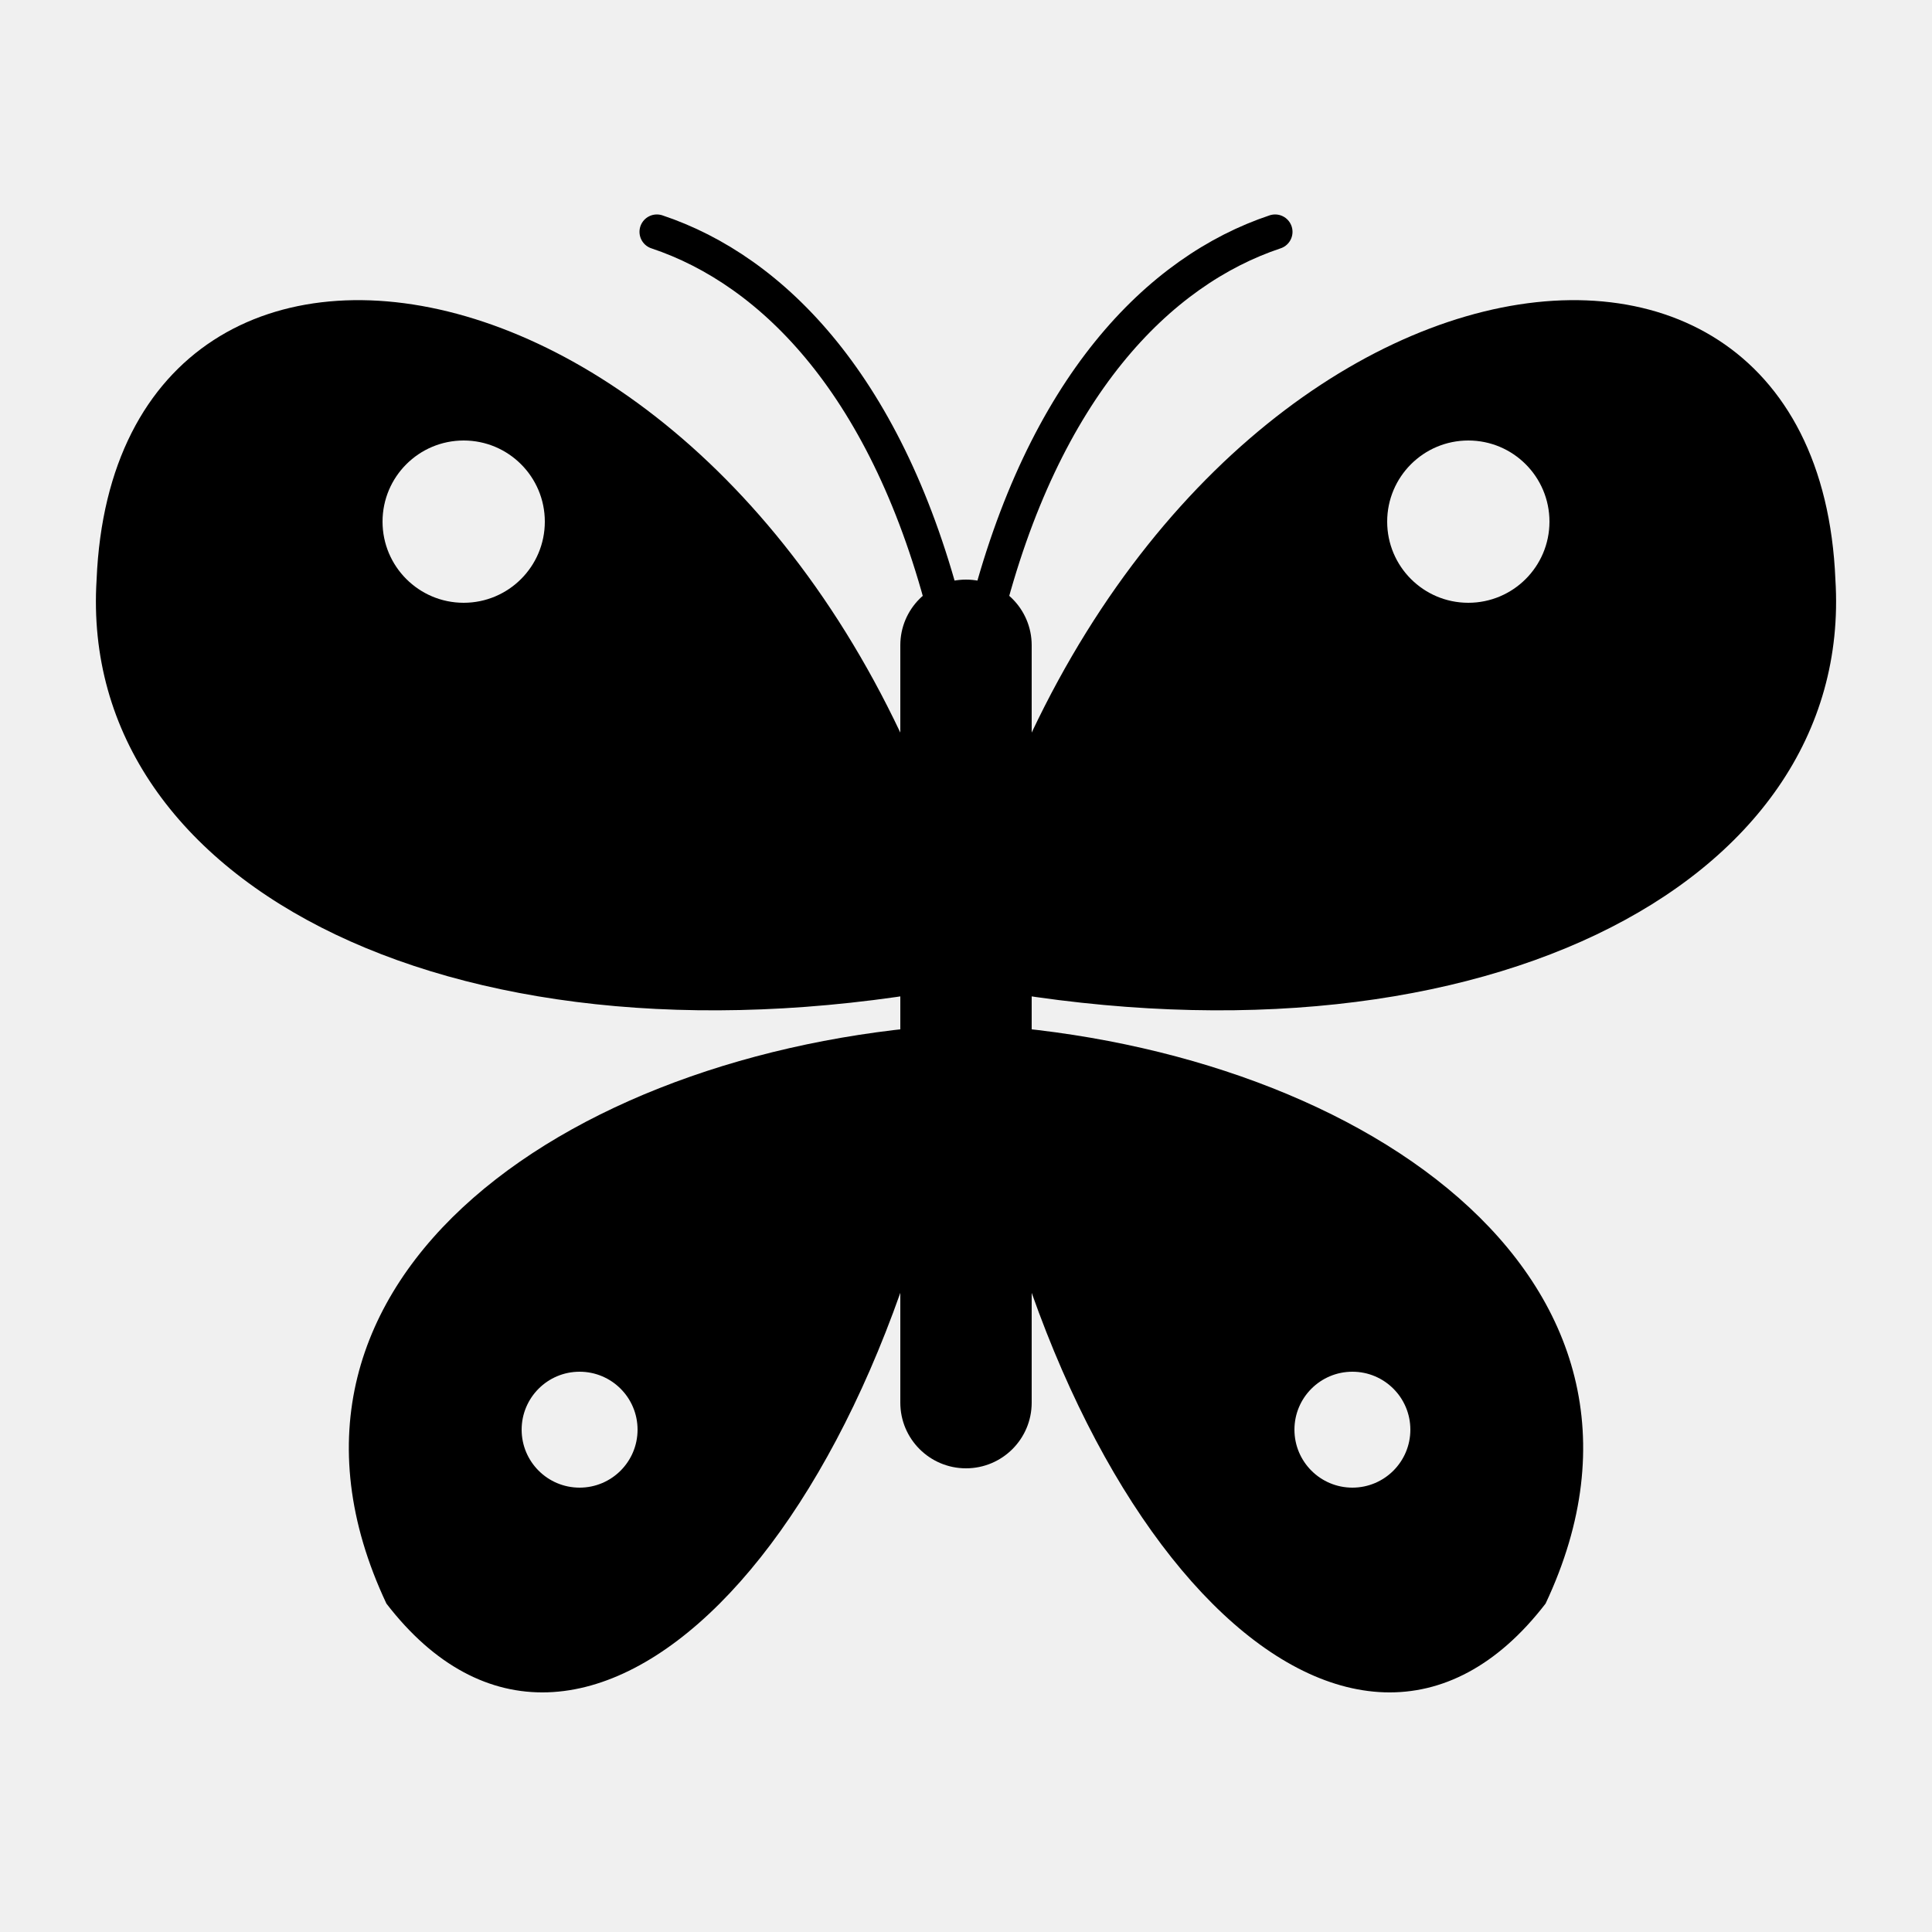
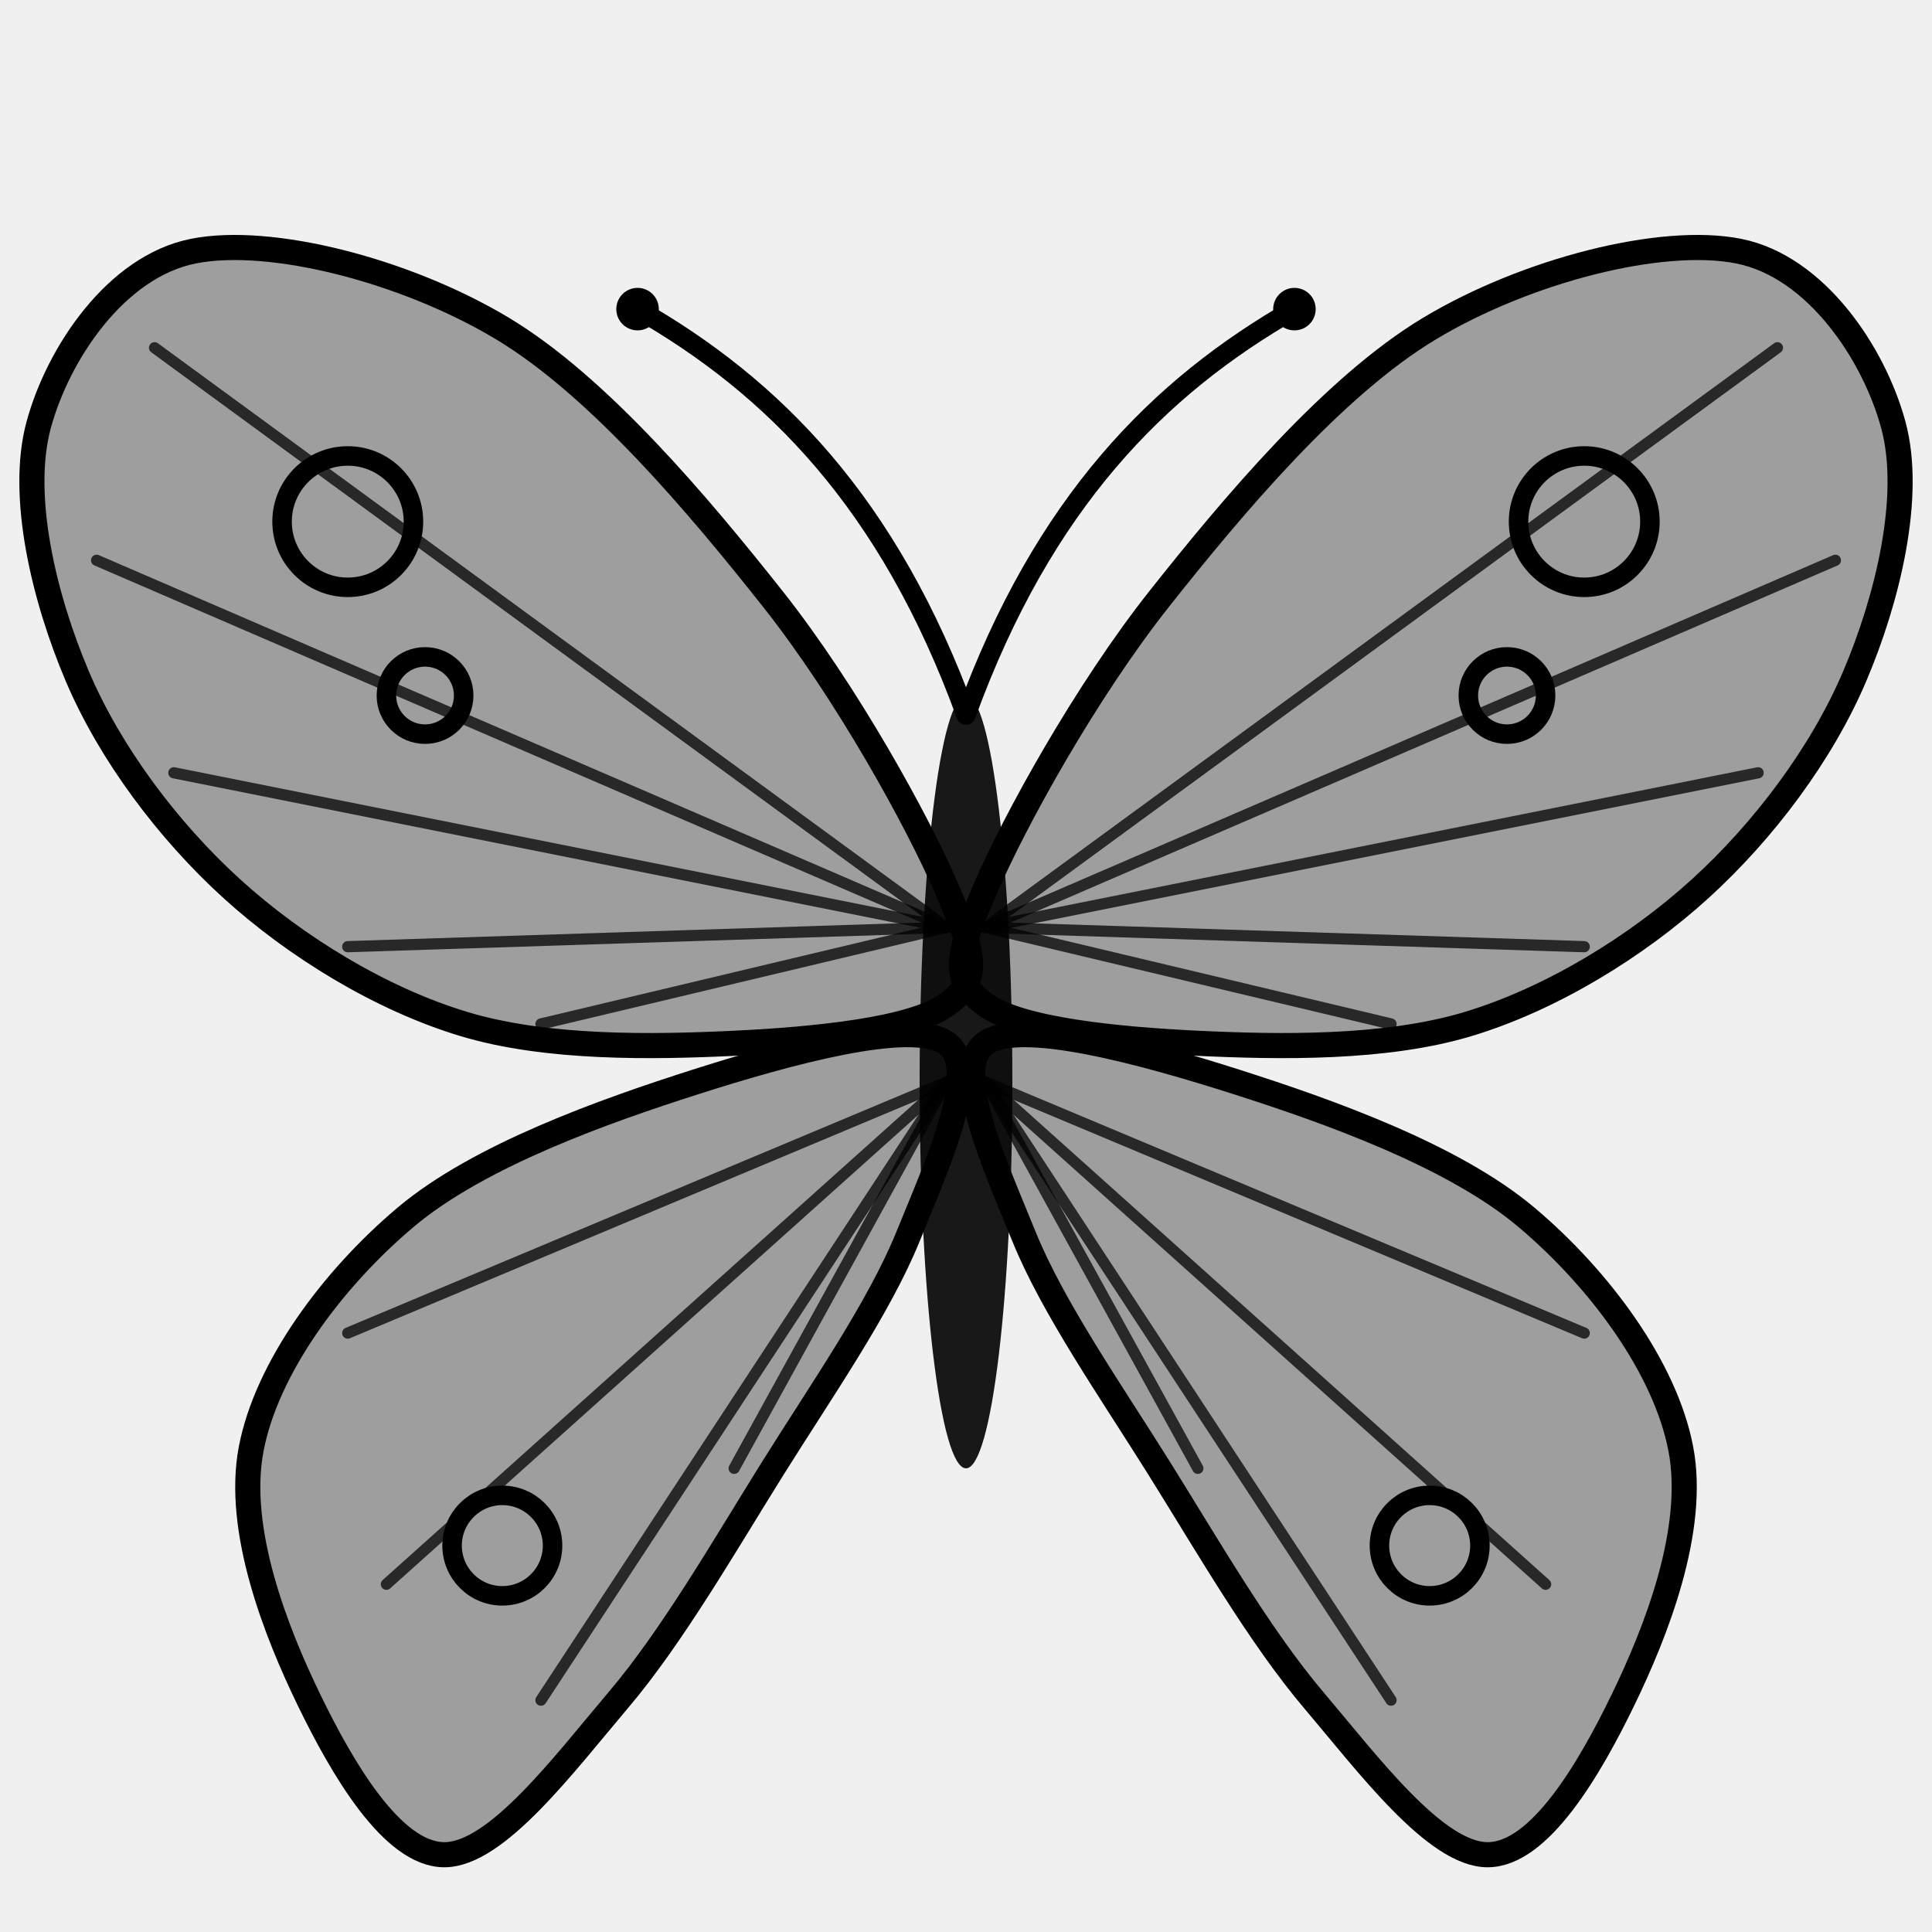
<svg xmlns="http://www.w3.org/2000/svg" viewBox="0 0 100 100">
-   <mask id="m">
-     <rect width="100%" height="100%" fill="#fff" />
-     <circle fill="#000" cx="24" cy="27" r="4.2" />
-     <circle fill="#000" cx="76" cy="27" r="4.2" />
-     <circle fill="#000" cx="30" cy="74" r="3" />
-     <circle fill="#000" cx="70" cy="74" r="3" />
-   </mask>
-   <g mask="url(#m)" fill="#000" stroke="none">
-     <path d="M50 47 C 40 12 6 6 5 30 C 4 46 24 56 50 51 Z" />
-     <path d="M50 53 C 30 54 12 66 20 83 C 30 96 46 80 50 53 Z" />
-     <g transform="translate(100 0) scale(-1 1)">
-       <path d="M50 47 C 40 12 6 6 5 30 C 4 46 24 56 50 51 Z" />
-       <path d="M50 53 C 30 54 12 66 20 83 C 30 96 46 80 50 53 Z" />
-     </g>
-     <rect x="46.6" y="30" width="6.8" height="46" rx="3.4" />
-     <path d="M49 32 C 46 20 40 14 34 12 M51 32 C 54 20 60 14 66 12" fill="none" stroke="#000" stroke-width="1.8" stroke-linecap="round" />
+   <g fill="#000" fill-opacity="0.34" stroke="none">
+     <path d="M51 46C52.5 42.5 56.2 35.8 60 31C63.8 26.2 69 20 74 17C79 14 86 12.2 90 13C94 13.8 97 18.3 98 22C99 25.7 97.7 31 96 35C94.3 39 91.3 43 88 46C84.7 49 80.3 51.7 76 53C71.7 54.3 66.2 54.2 62 54C57.8 53.8 52.8 53.3 51 52C49.2 50.7 49.5 49.5 51 46Z" />
+     <path d="M51 54C52.8 52.7 59.3 54.5 64 56C68.7 57.5 75.2 59.8 79 63C82.8 66.2 86.2 70.8 87 75C87.8 79.2 85.7 84.5 84 88C82.3 91.5 79.7 96 77 96C74.3 96 70.8 91.3 68 88C65.2 84.7 62.5 80 60 76C57.5 72 54.5 67.7 53 64C51.5 60.3 49.2 55.3 51 54Z" />
+     <path d="M49 46C47.5 42.5 43.8 35.8 40 31C36.2 26.2 31 20 26 17C21 14 14 12.2 10 13C6 13.8 3 18.3 2 22C1 25.7 2.3 31 4 35C5.7 39 8.7 43 12 46C15.3 49 19.7 51.7 24 53C28.3 54.3 33.8 54.2 38 54C42.2 53.8 47.2 53.3 49 52C50.8 50.7 50.5 49.5 49 46Z" />
+     <path d="M49 54C47.2 52.7 40.7 54.5 36 56C31.3 57.5 24.8 59.8 21 63C17.2 66.2 13.8 70.8 13 75C12.2 79.2 14.3 84.5 16 88C17.7 91.5 20.3 96 23 96C25.7 96 29.2 91.3 32 88C34.8 84.7 37.5 80 40 76C42.5 72 45.5 67.7 47 64C48.5 60.3 50.8 55.3 49 54Z" />
+   </g>
+   <g fill="#000" stroke="none">
+     <ellipse cx="50" cy="56" rx="2.4" ry="20" transform="rotate(0 50 56)" fill-opacity=".9" />
+     <circle cx="33" cy="16" r="1.1" fill-opacity="1" />
+     <circle cx="67" cy="16" r="1.1" fill-opacity="1" />
+   </g>
+   <g fill="none" stroke="#000" stroke-width="1.45" stroke-linecap="round" stroke-linejoin="round">
+     <path d="M51 46C52.5 42.5 56.2 35.8 60 31C63.8 26.2 69 20 74 17C79 14 86 12.2 90 13C94 13.8 97 18.3 98 22C99 25.7 97.7 31 96 35C94.3 39 91.3 43 88 46C84.7 49 80.3 51.7 76 53C71.7 54.3 66.2 54.2 62 54C57.8 53.8 52.8 53.3 51 52C49.2 50.7 49.5 49.5 51 46Z" stroke-width="1.30" stroke-opacity="1.0" />
+     <path d="M51 54C52.8 52.7 59.3 54.5 64 56C68.7 57.5 75.2 59.8 79 63C82.8 66.2 86.2 70.8 87 75C87.8 79.2 85.7 84.5 84 88C82.3 91.5 79.7 96 77 96C74.3 96 70.8 91.3 68 88C65.2 84.7 62.5 80 60 76C57.5 72 54.5 67.7 53 64C51.5 60.3 49.2 55.3 51 54Z" stroke-width="1.30" stroke-opacity="1.0" />
+     <path d="M49 46C47.5 42.5 43.8 35.8 40 31C36.2 26.2 31 20 26 17C21 14 14 12.2 10 13C6 13.8 3 18.3 2 22C1 25.7 2.3 31 4 35C5.7 39 8.7 43 12 46C15.3 49 19.7 51.7 24 53C28.3 54.3 33.8 54.2 38 54C42.2 53.8 47.2 53.3 49 52C50.8 50.7 50.5 49.5 49 46Z" stroke-width="1.30" stroke-opacity="1.0" />
+     <path d="M49 54C47.2 52.7 40.7 54.5 36 56C31.3 57.5 24.8 59.8 21 63C17.2 66.2 13.8 70.8 13 75C12.2 79.2 14.3 84.5 16 88C17.7 91.5 20.3 96 23 96C25.7 96 29.2 91.3 32 88C34.8 84.7 37.5 80 40 76C42.5 72 45.5 67.7 47 64C48.5 60.3 50.8 55.3 49 54Z" stroke-width="1.30" stroke-opacity="1.0" />
+     <path d="M51 48 L92 18" stroke-width="0.58" stroke-opacity="0.75" />
+     <path d="M51 48 L95 29" stroke-width="0.58" stroke-opacity="0.75" />
+     <path d="M51 48 L91 40" stroke-width="0.58" stroke-opacity="0.75" />
+     <path d="M51 48 L82 49" stroke-width="0.58" stroke-opacity="0.75" />
+     <path d="M51 48 L72 53" stroke-width="0.58" stroke-opacity="0.75" />
+     <path d="M51 56 L82 69" stroke-width="0.58" stroke-opacity="0.75" />
+     <path d="M51 56 L80 82" stroke-width="0.58" stroke-opacity="0.75" />
+     <path d="M51 56 L72 88" stroke-width="0.58" stroke-opacity="0.75" />
+     <path d="M51 56 L62 76" stroke-width="0.58" stroke-opacity="0.75" />
+     <circle cx="82" cy="27" r="3.4" stroke-width="1.01" />
+     <circle cx="78" cy="36" r="2.0" stroke-width="1.01" />
+     <circle cx="74" cy="80" r="2.6" stroke-width="1.01" />
+     <path d="M49 48 L8 18" stroke-width="0.58" stroke-opacity="0.75" />
+     <path d="M49 48 L5 29" stroke-width="0.58" stroke-opacity="0.75" />
+     <path d="M49 48 L9 40" stroke-width="0.58" stroke-opacity="0.75" />
+     <path d="M49 48 L18 49" stroke-width="0.58" stroke-opacity="0.75" />
+     <path d="M49 48 L28 53" stroke-width="0.58" stroke-opacity="0.75" />
+     <path d="M49 56 L18 69" stroke-width="0.58" stroke-opacity="0.75" />
+     <path d="M49 56 L20 82" stroke-width="0.58" stroke-opacity="0.75" />
+     <path d="M49 56 L28 88" stroke-width="0.58" stroke-opacity="0.75" />
+     <path d="M49 56 L38 76" stroke-width="0.58" stroke-opacity="0.75" />
+     <circle cx="18" cy="27" r="3.4" stroke-width="1.01" />
+     <circle cx="22" cy="36" r="2.0" stroke-width="1.01" />
+     <circle cx="26" cy="80" r="2.6" stroke-width="1.01" />
+     <path d="M50 37 C 46 26 40 20 33 16" stroke-width="1.01" stroke-opacity="1.0" />
+     <path d="M50 37 C 54 26 60 20 67 16" stroke-width="1.01" stroke-opacity="1.0" />
  </g>
</svg>
